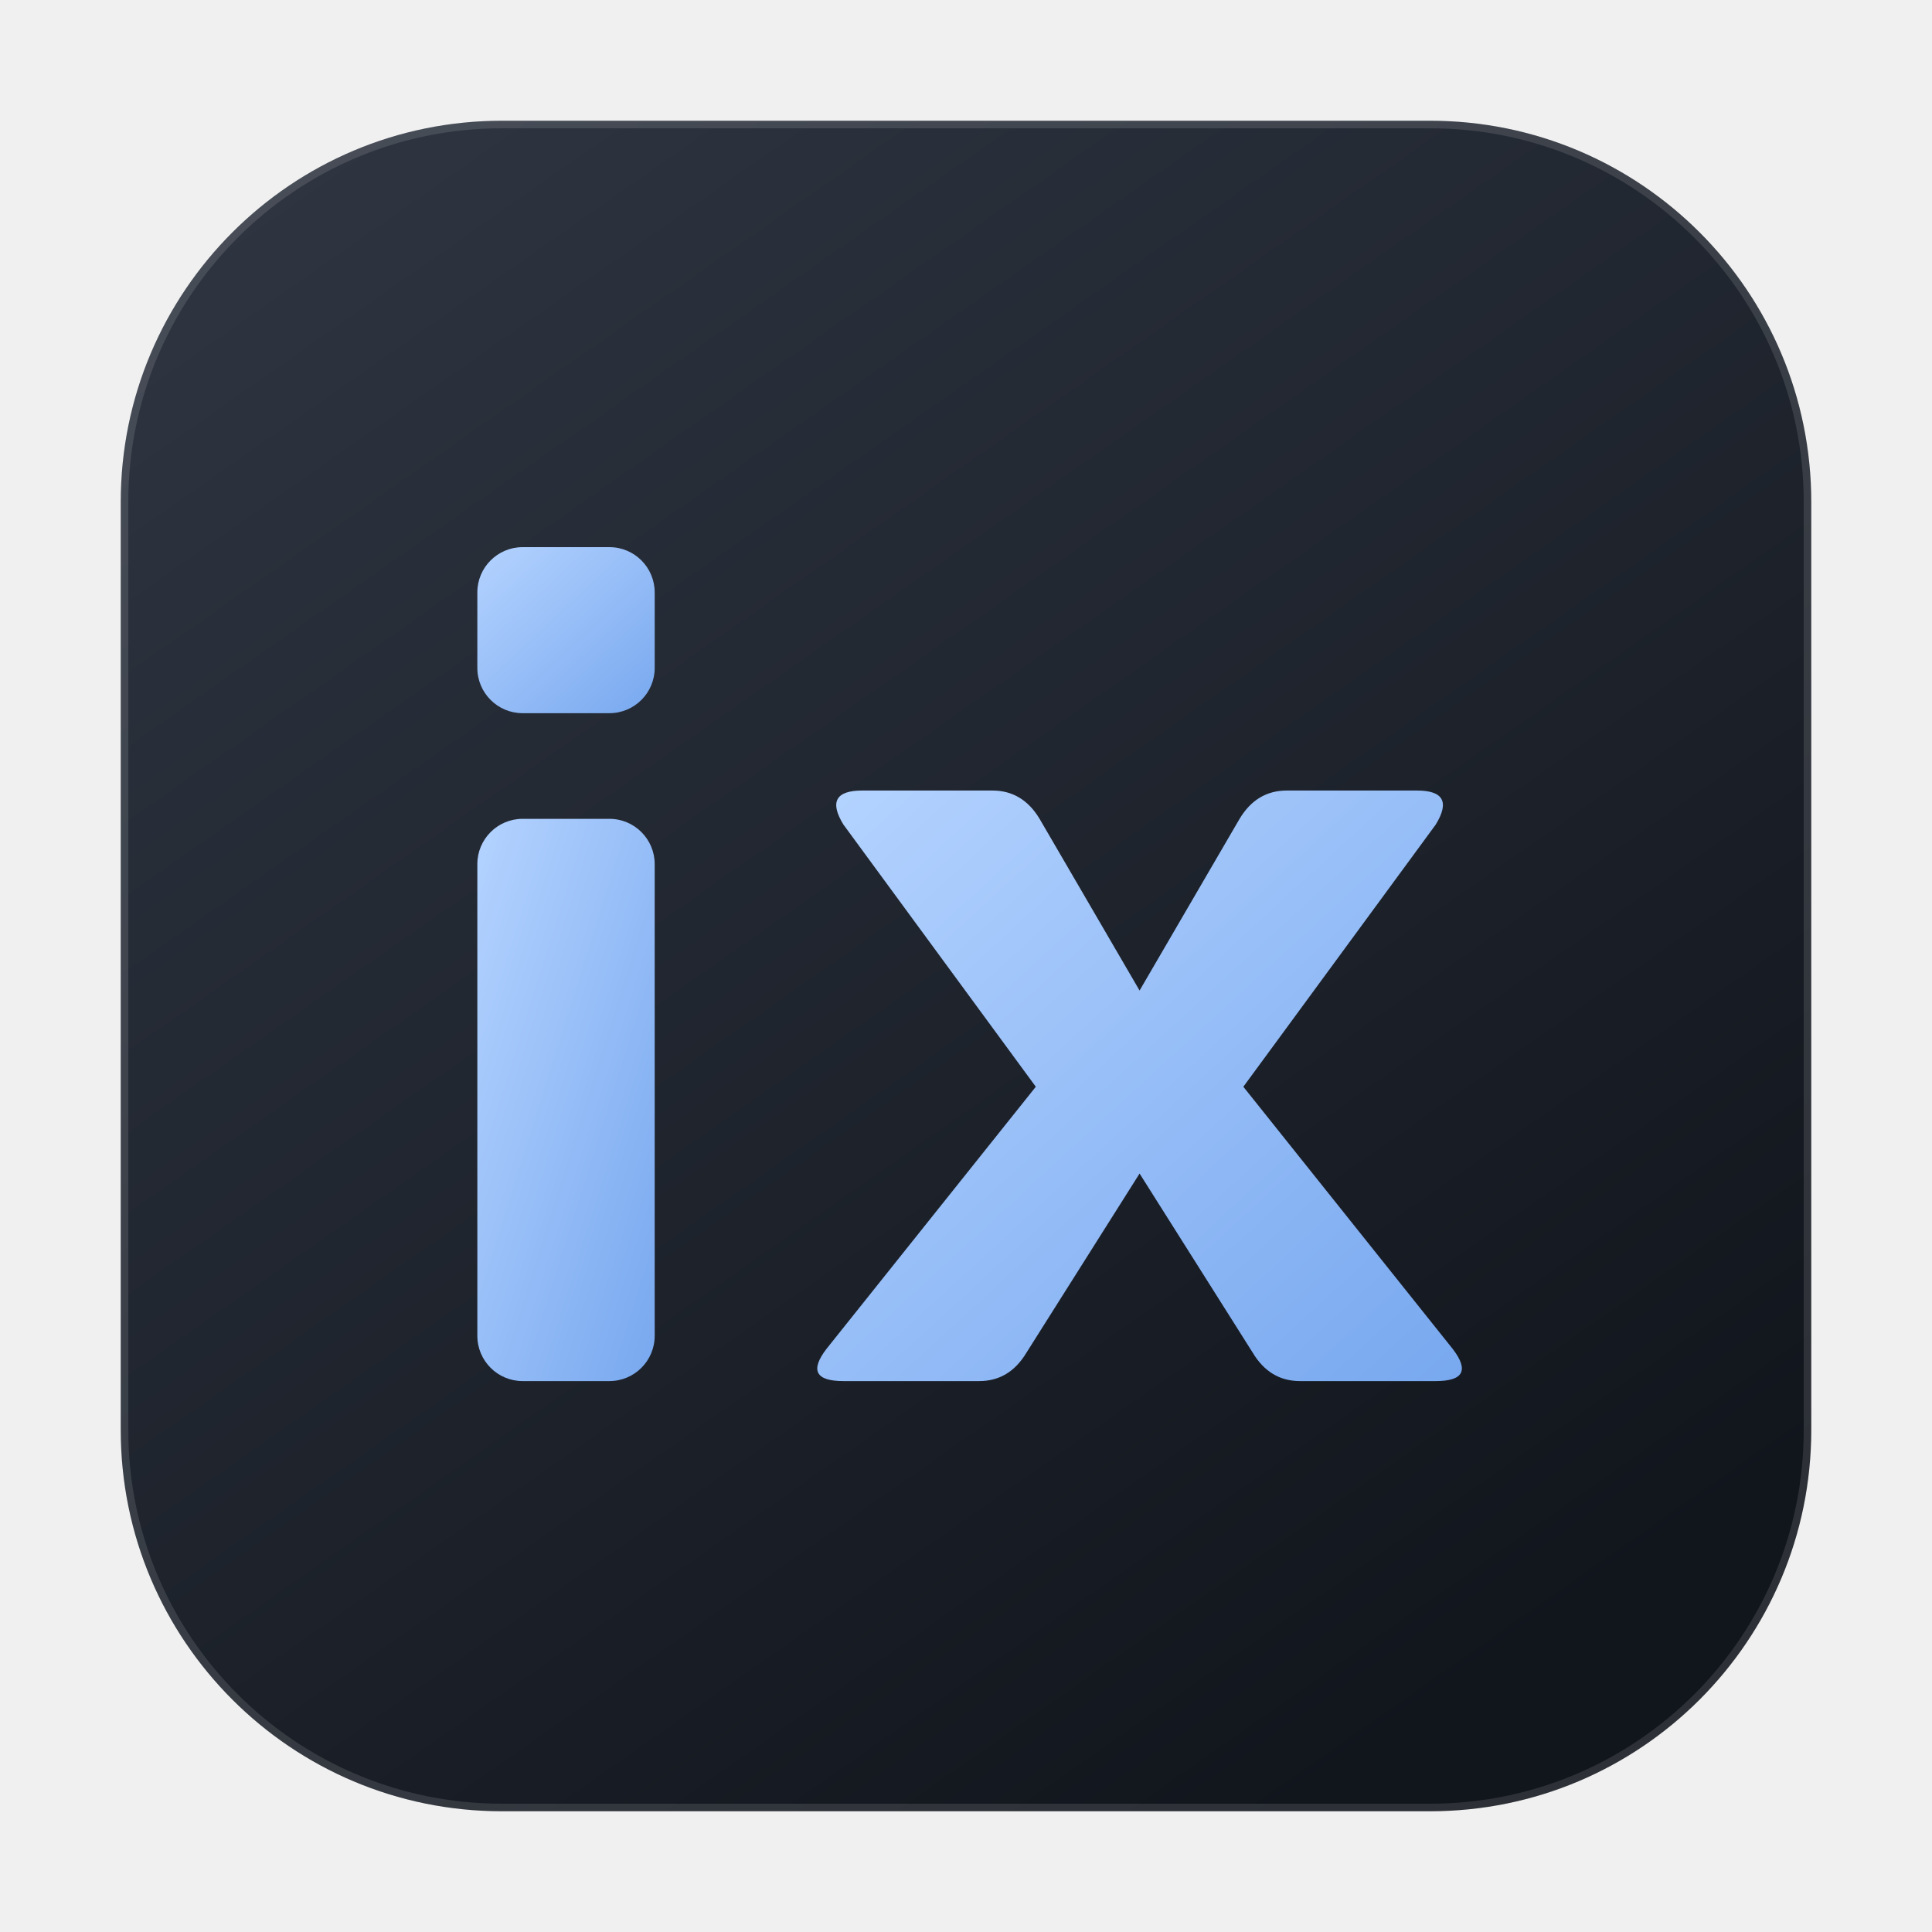
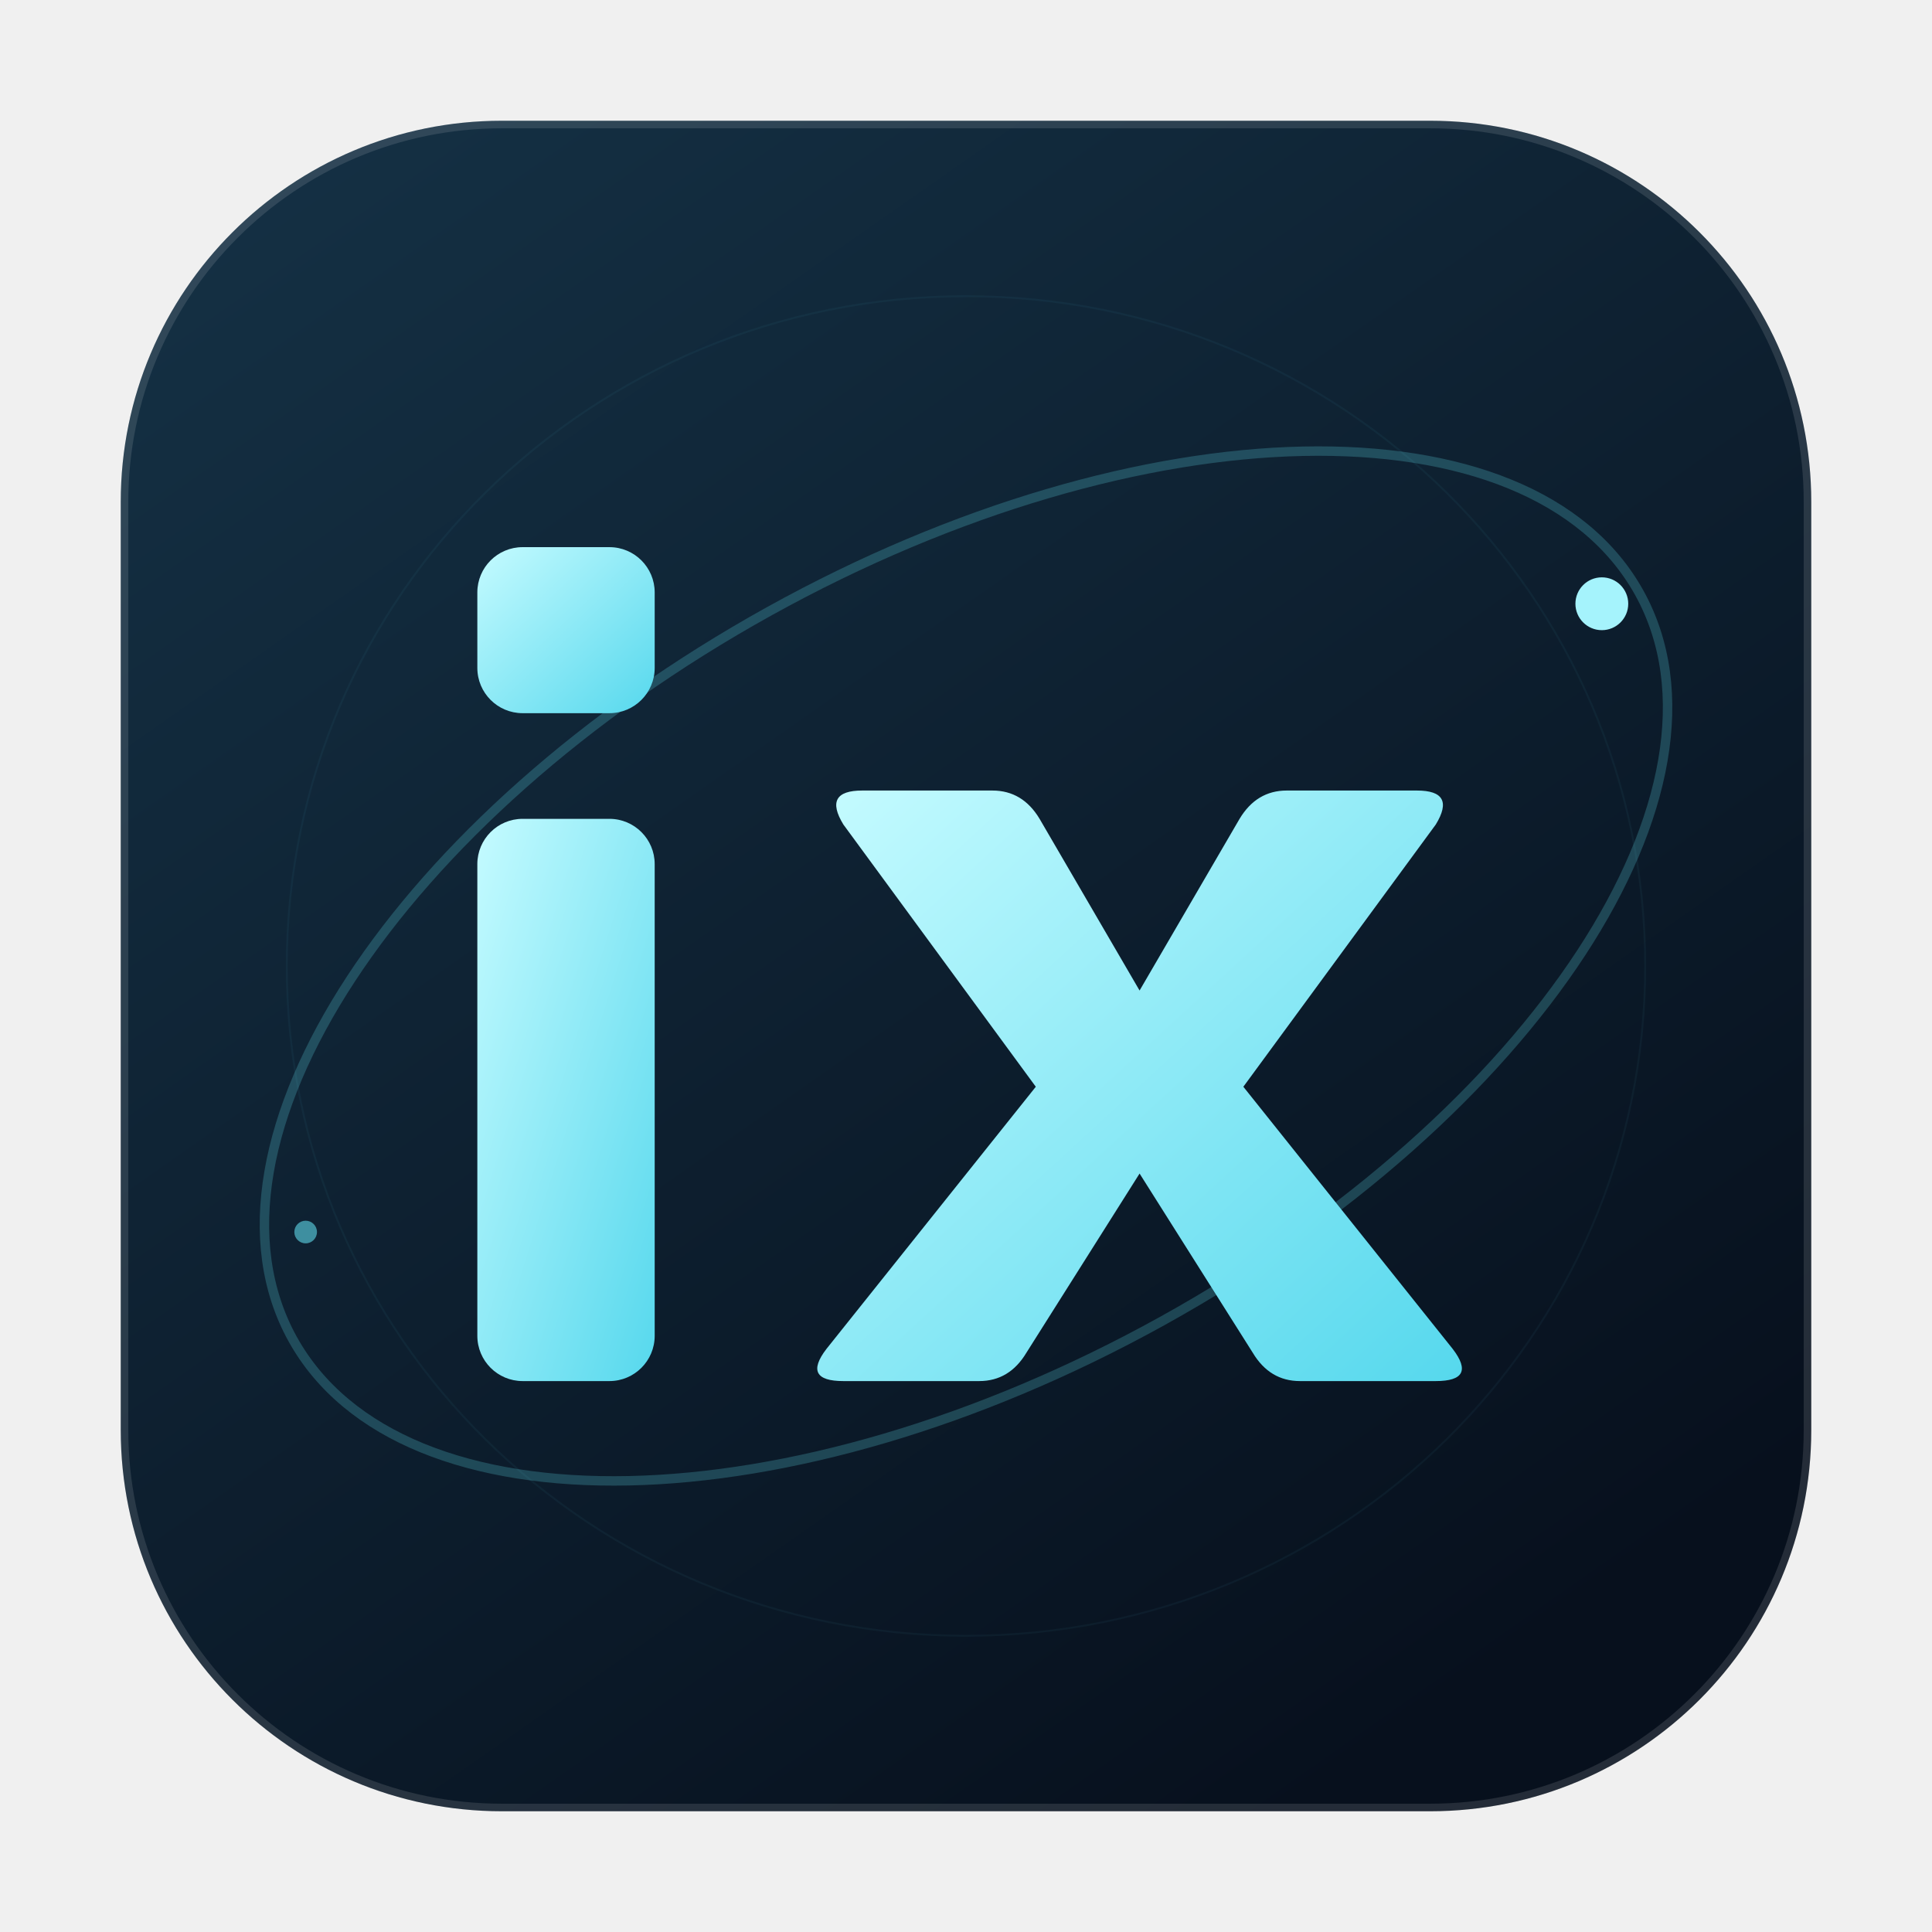
<svg xmlns="http://www.w3.org/2000/svg" width="1024" height="1024" viewBox="0 0 1024 1024">
  <defs>
    <linearGradient id="surface" x1="0" y1="0" x2="0.7" y2="1">
-       <stop stop-color="#303743" />
-       <stop offset="1" stop-color="#11151c" />
+       <stop stop-color="#153246" />
+       <stop offset="1" stop-color="#07101d" />
    </linearGradient>
    <linearGradient id="ink" x1="0" y1="0" x2="1" y2="1">
-       <stop stop-color="#b4d3ff" />
-       <stop offset="1" stop-color="#78a8ef" />
+       <stop stop-color="#c5fbff" />
+       <stop offset="1" stop-color="#56d8ed" />
    </linearGradient>
  </defs>
  <rect x="64" y="64" width="896" height="896" rx="202" fill="url(#surface)" />
  <rect x="66" y="66" width="892" height="892" rx="200" fill="none" stroke="#ffffff" stroke-opacity=".12" stroke-width="4" />
+   <ellipse cx="512" cy="512" rx="408" ry="215" transform="rotate(-29 512 512)" fill="none" stroke="#67e8f9" stroke-opacity=".22" stroke-width="5" />
+   <ellipse cx="512" cy="512" rx="360" ry="355" fill="none" stroke="#67e8f9" stroke-opacity=".045" stroke-width="1" />
+   <circle cx="849" cy="320" r="14" fill="#a5f3fc" />
+   <circle cx="162" cy="653" r="6" fill="#67e8f9" fill-opacity=".55" />
  <g fill="url(#ink)">
    <rect x="253" y="290" width="94" height="88" rx="24" />
    <rect x="253" y="434" width="94" height="298" rx="24" />
    <path d="M447 437 Q436 419 457 419 H526 Q542 419 551 434 L604 525 L657 434 Q666 419 682 419 H751 Q772 419 761 437 L659 576 L770 715 Q783 732 761 732 H689 Q673 732 664 717 L604 622 L544 717 Q535 732 519 732 H447 Q425 732 438 715 L549 576Z" />
  </g>
</svg>
